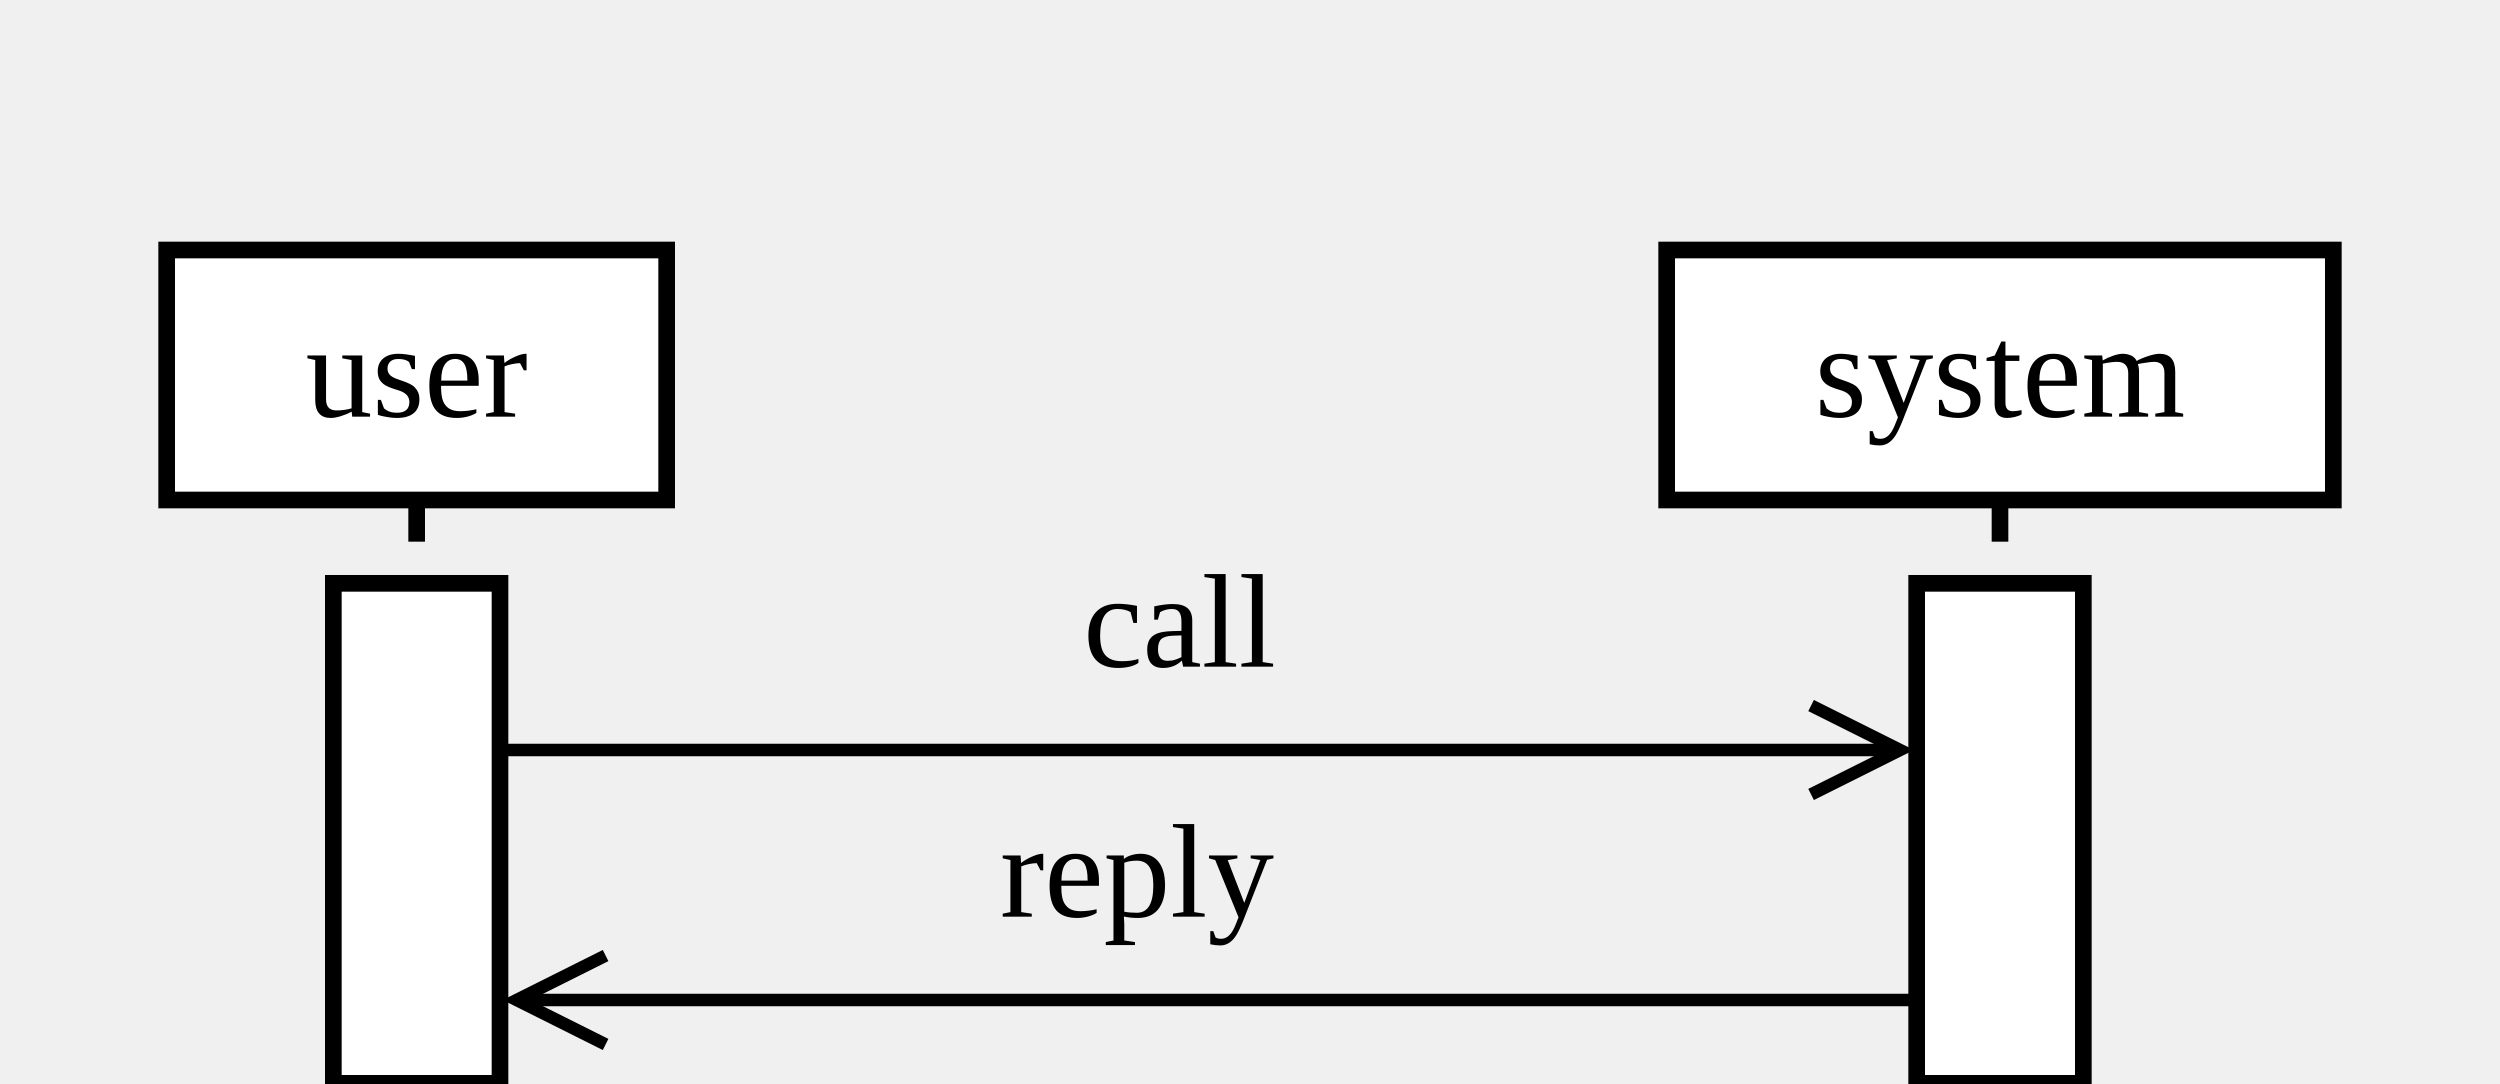
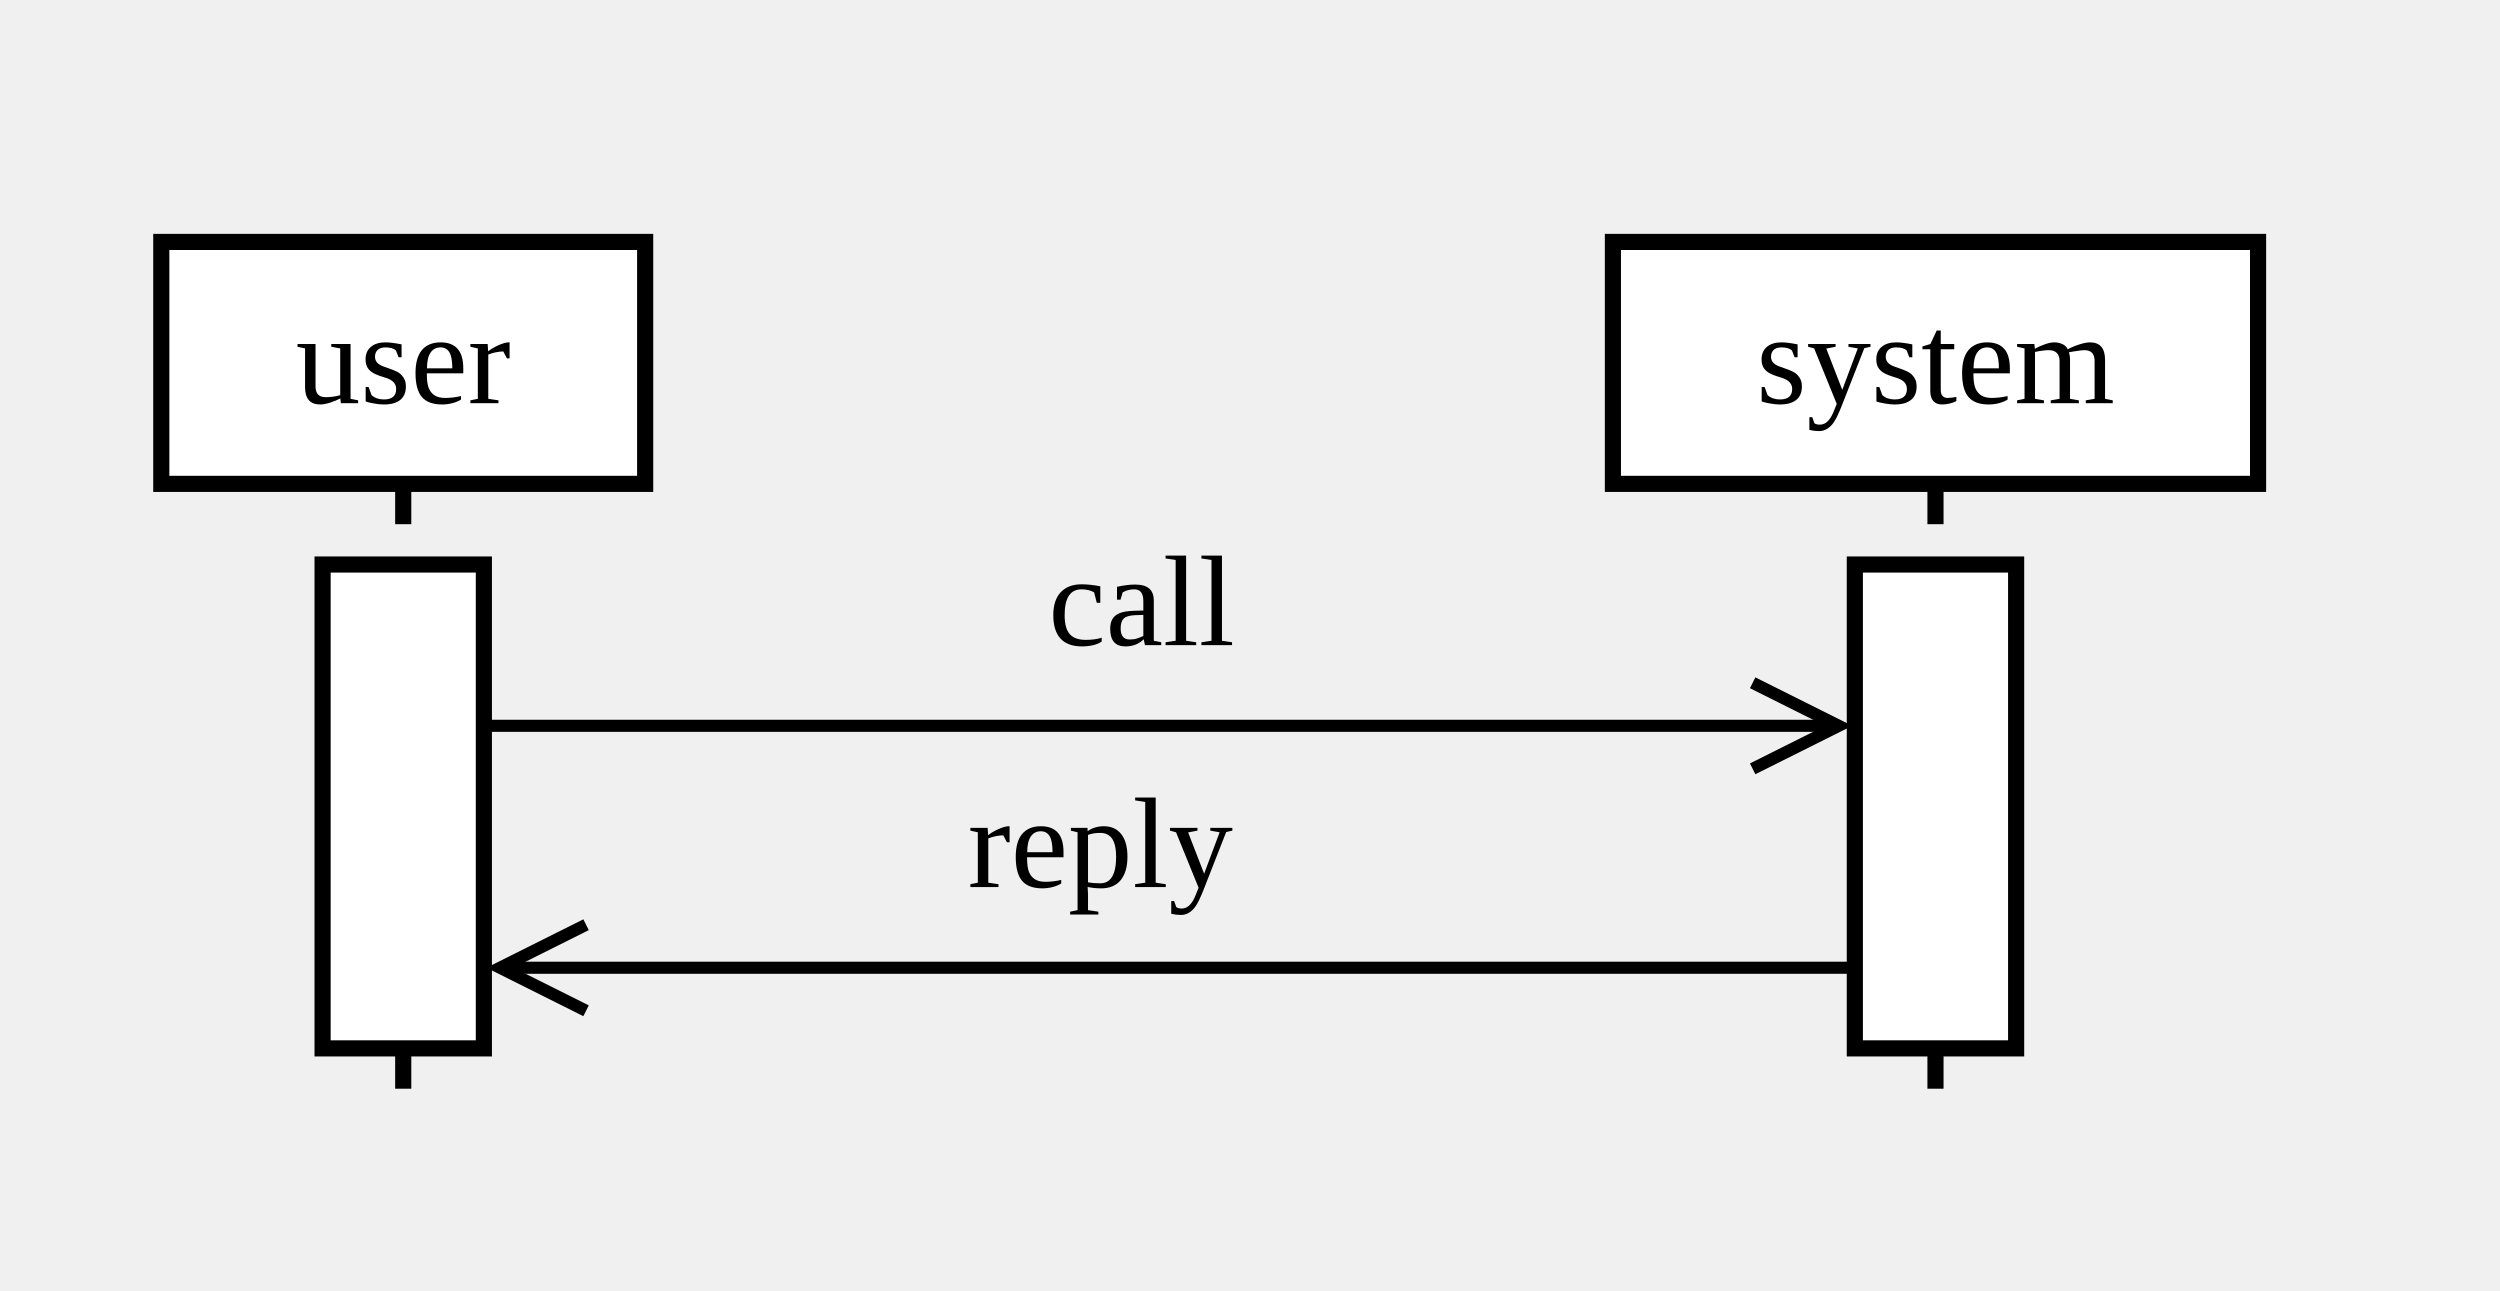
- <svg xmlns="http://www.w3.org/2000/svg" version="1.1" height="130" width="300">
+ <svg xmlns="http://www.w3.org/2000/svg" version="1.1" height="160" width="310">
  <rect x="20" y="30" width="60" height="30" style="stroke-width: 2.0;stroke: black;fill: white" />
  <text x="50" y="50" font-size="16px" text-anchor="middle">user</text>
  <rect x="200" y="30" width="80" height="30" style="stroke-width: 2.0;stroke: black;fill: white" />
  <text x="240" y="50" font-size="16px" text-anchor="middle">system</text>
  <line x1="50" y1="60" x2="50" y2="140" style="stroke:black;stroke-width:2;stroke-dasharray:5,5" />
  <rect x="40" y="70" width="20" height="60" style="stroke-width: 2.0;stroke: black;fill: white" />
  <line x1="240" y1="60" x2="240" y2="140" style="stroke:black;stroke-width:2;stroke-dasharray:5,5" />
  <rect x="230" y="70" width="20" height="60" style="stroke-width: 2.0;stroke: black;fill: white" />
  <text x="130" y="80" font-size="16px" text-anchor="start">call</text>
  <line x1="60" y1="90" x2="228" y2="90" style="stroke:black;stroke-width:1.5;" />
  <polyline fill="none" stroke="black" stroke-width="1.5" stroke-linecap="square" stroke-linejoin="miter" points="218,85 228,90 218,95" />
  <text x="120" y="110" font-size="16px" text-anchor="start">reply</text>
  <line x1="62" y1="120" x2="230" y2="120" style="stroke:black;stroke-width:1.5;" />
  <polyline fill="none" stroke="black" stroke-width="1.5" stroke-linecap="square" stroke-linejoin="miter" points="72,115 62,120 72,125" />
</svg>
